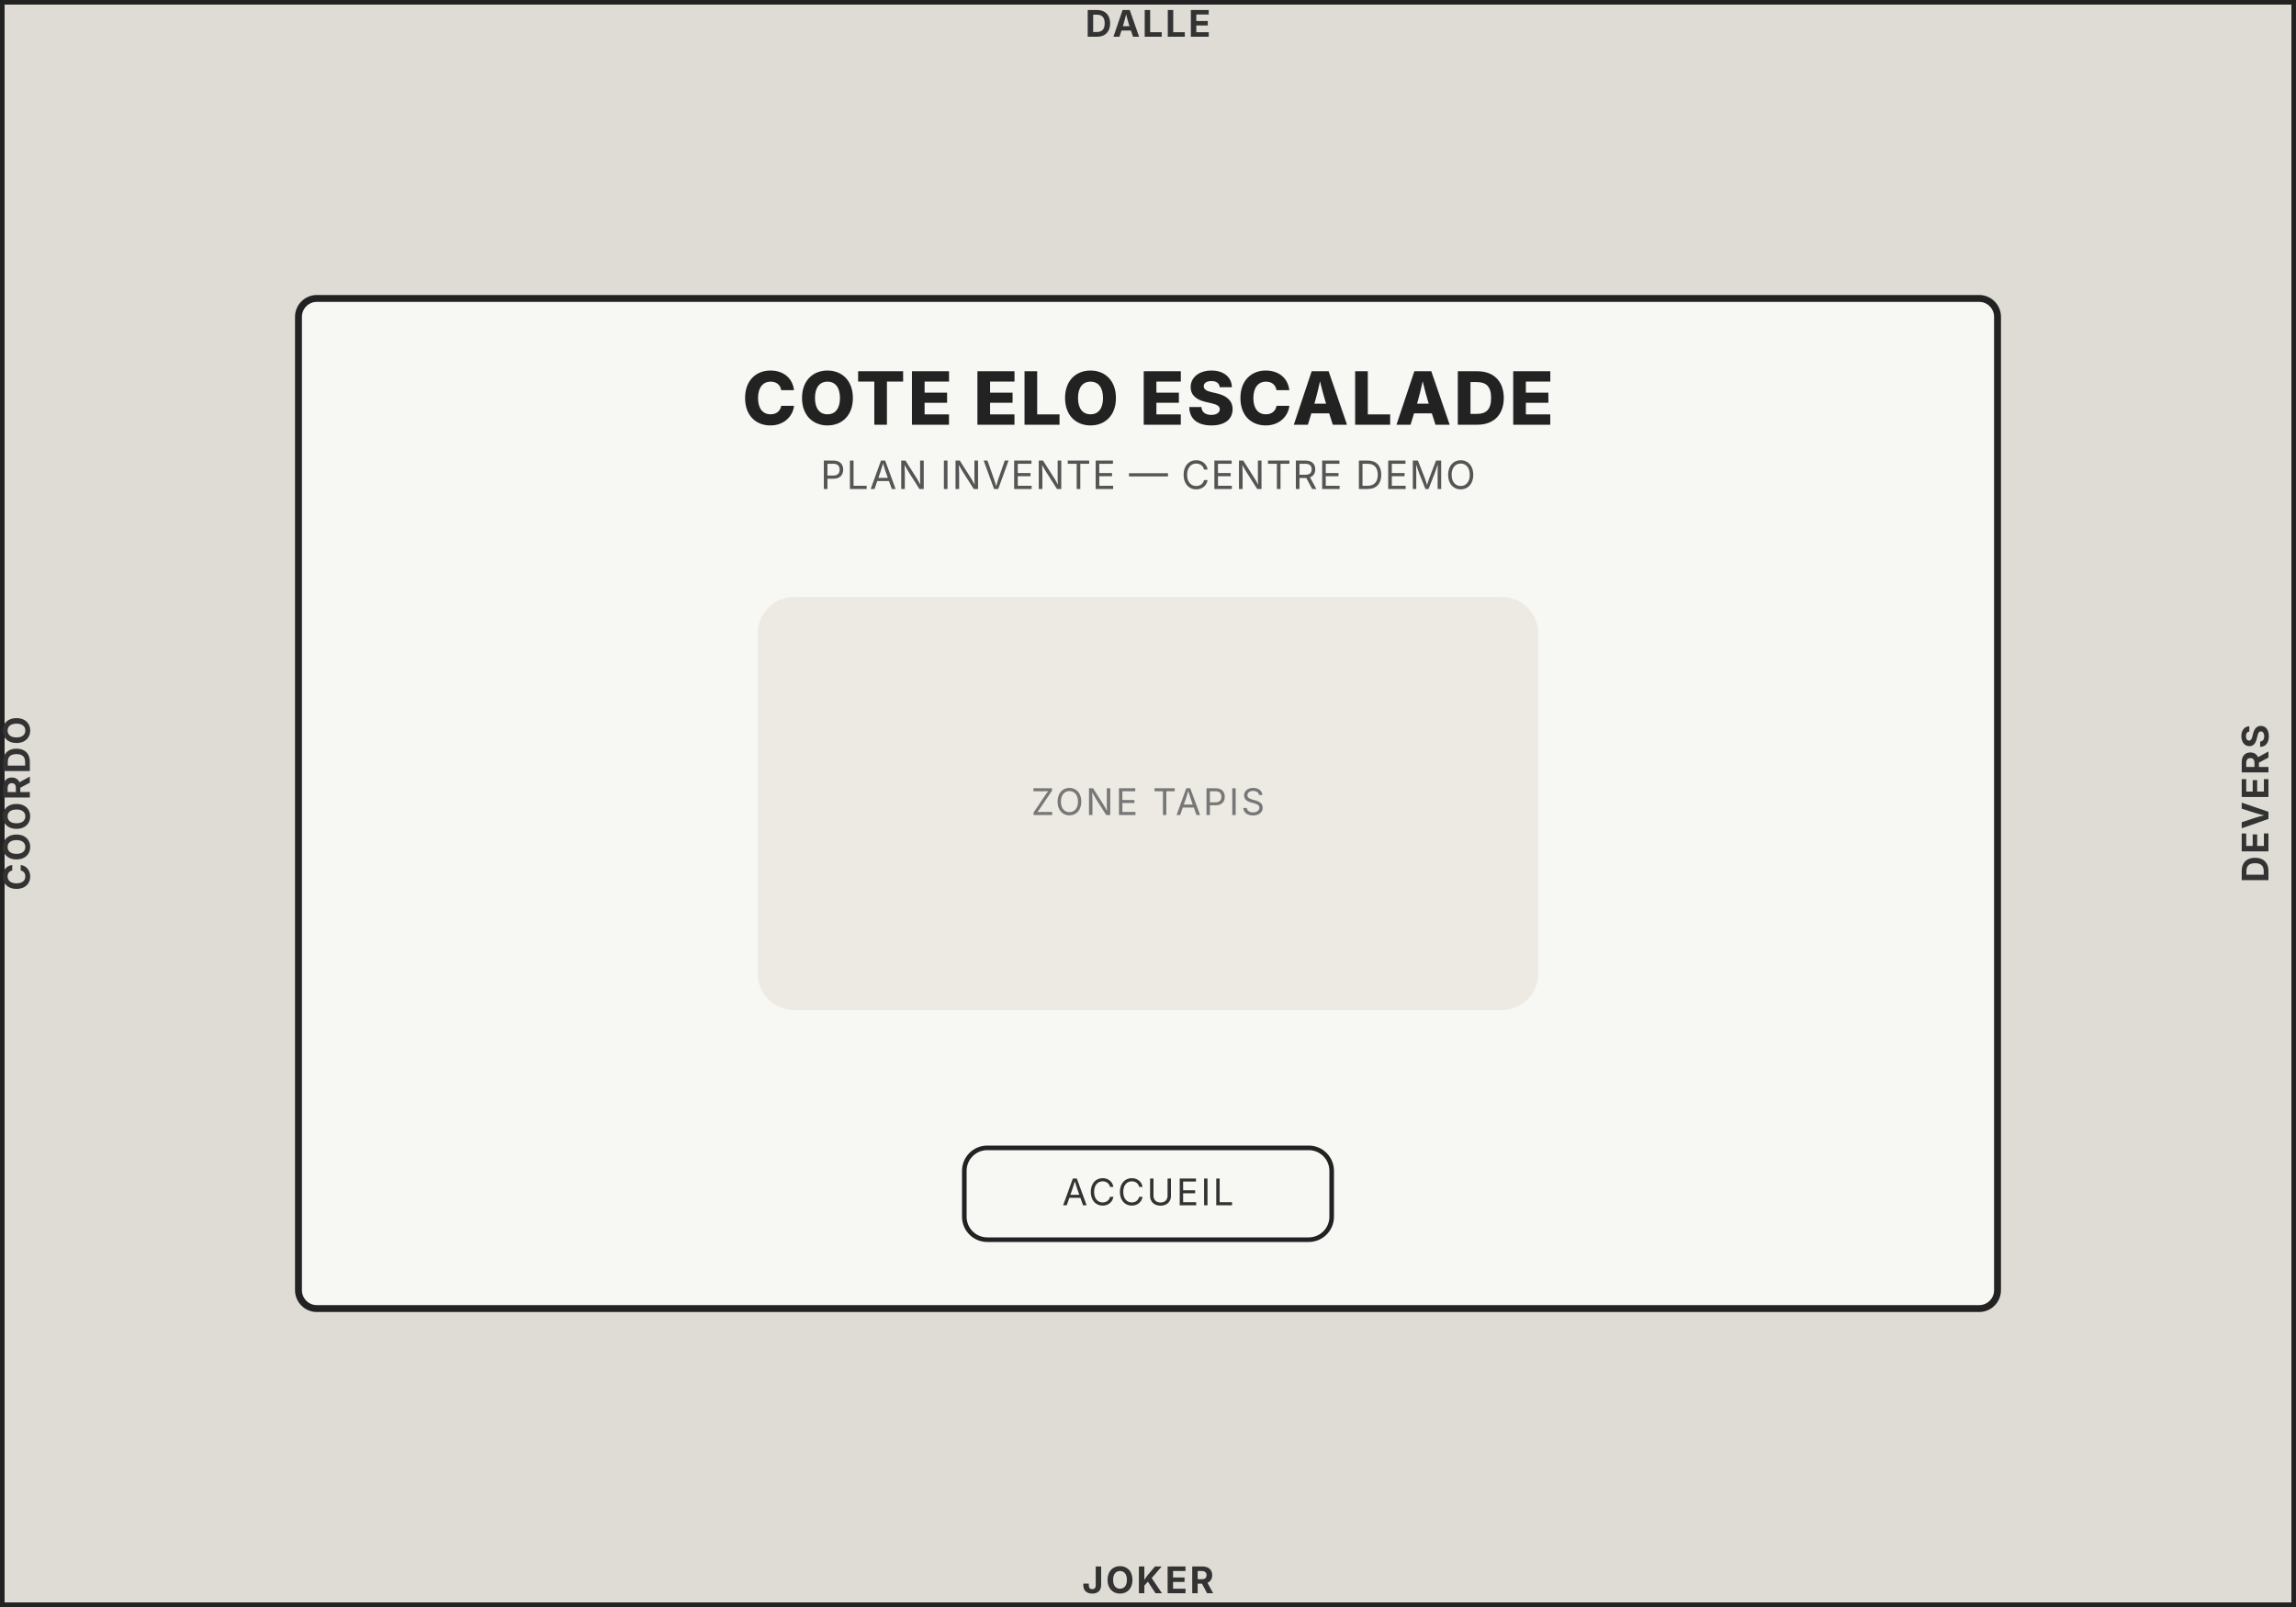
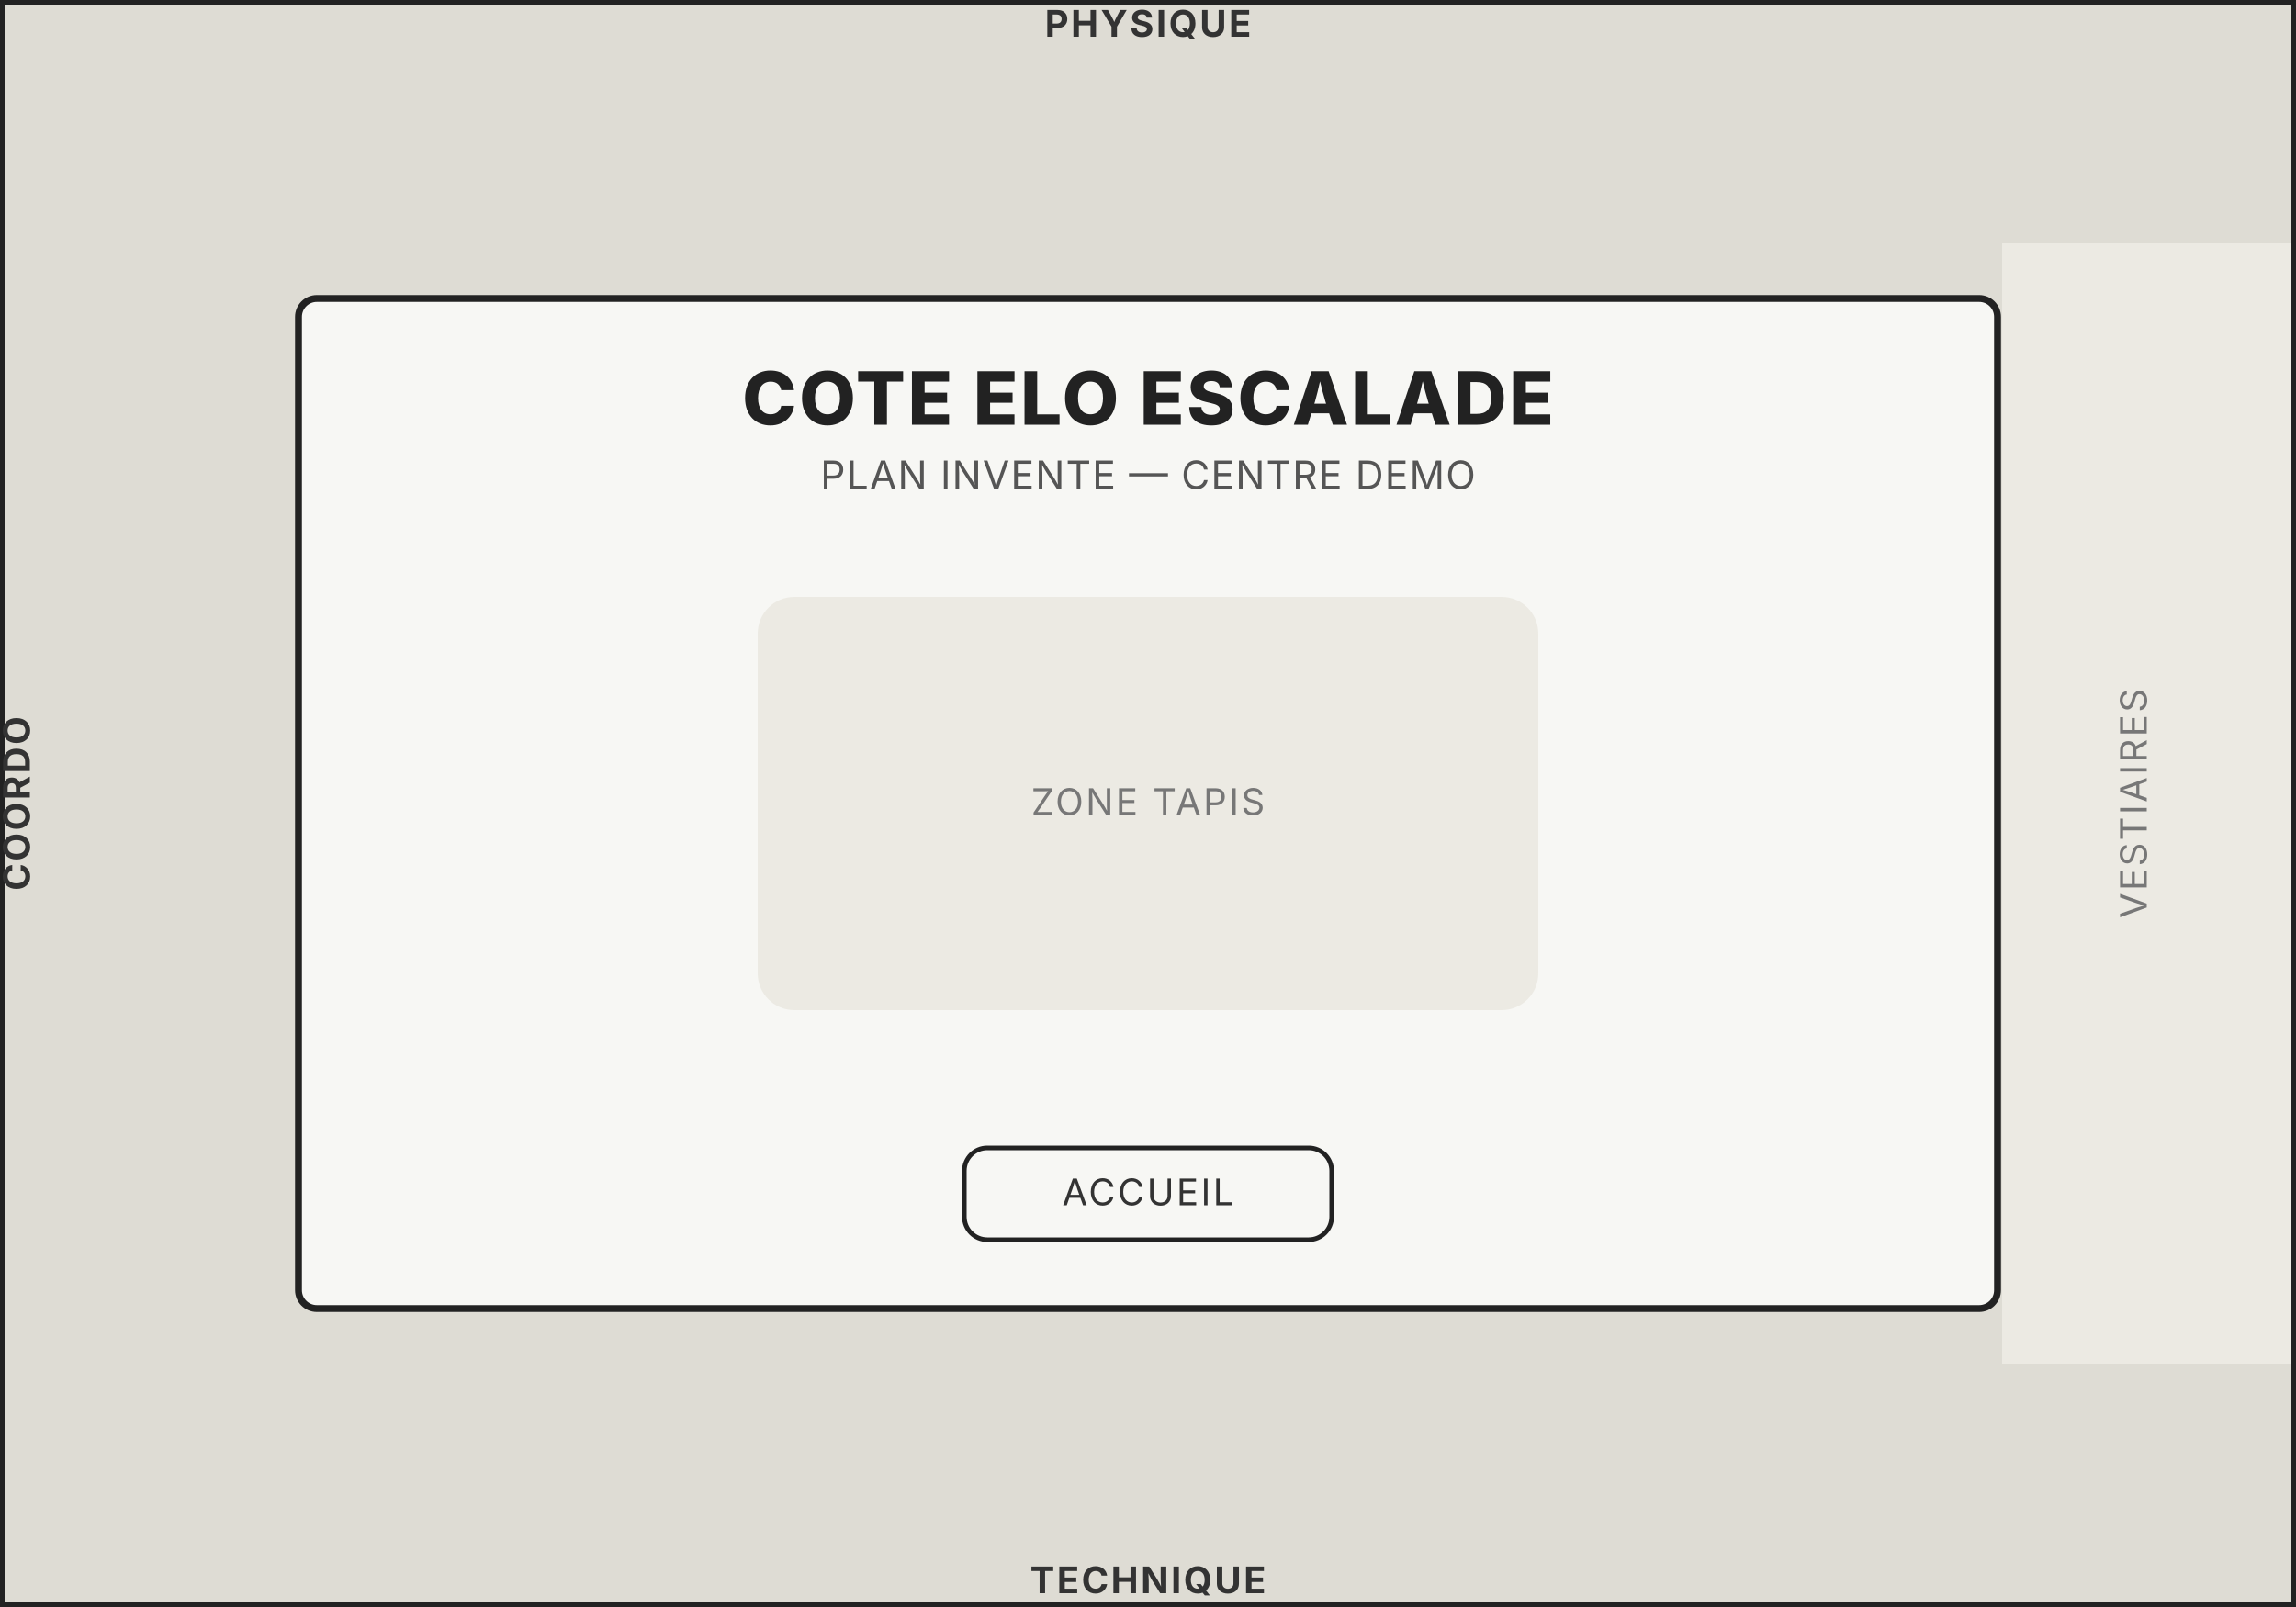
<svg xmlns="http://www.w3.org/2000/svg" viewBox="0 0 1000 700" font-family="system-ui, -apple-system, 'Segoe UI', sans-serif">
  <rect x="0" y="0" width="1000" height="700" fill="#dedcd4" stroke="#222" stroke-width="4" />
  <rect x="130" y="130" width="740" height="440" rx="8" fill="#f7f7f4" stroke="#222" stroke-width="3" />
  <text x="500" y="185" text-anchor="middle" font-size="32" font-weight="800" fill="#222" letter-spacing="1">COTE ELO ESCALADE</text>
  <text x="500" y="213" text-anchor="middle" font-size="17" fill="#555" letter-spacing="0.5">PLAN INVENTE — CENTRE DEMO</text>
  <rect x="330" y="260" width="340" height="180" rx="16" fill="#eceae3" />
  <text x="500" y="355" text-anchor="middle" font-size="16" fill="#777" letter-spacing="1">ZONE TAPIS</text>
  <rect x="420" y="500" width="160" height="40" rx="10" fill="none" stroke="#222" stroke-width="2" />
  <text x="500" y="525" text-anchor="middle" font-size="16" fill="#333" letter-spacing="1">ACCUEIL</text>
-   <text x="500" y="16" text-anchor="middle" font-size="16" font-weight="700" fill="#333" letter-spacing="1">DALLE</text>
-   <text x="988" y="350" text-anchor="middle" font-size="16" font-weight="700" fill="#333" letter-spacing="1" transform="rotate(-90 988 350)">DEVERS</text>
-   <text x="500" y="694" text-anchor="middle" font-size="16" font-weight="700" fill="#333" letter-spacing="1">JOKER</text>
+   <rect x="872" y="106" width="126" height="488" fill="#eceae3" />
+   <text x="935" y="350" text-anchor="middle" font-size="16" fill="#777" letter-spacing="1" transform="rotate(-90 935 350)">VESTIAIRES</text>
+   <text x="500" y="16" text-anchor="middle" font-size="16" font-weight="700" fill="#333" letter-spacing="1">PHYSIQUE</text>
+   <text x="500" y="694" text-anchor="middle" font-size="16" font-weight="700" fill="#333" letter-spacing="1">TECHNIQUE</text>
  <text x="13" y="350" text-anchor="middle" font-size="16" font-weight="700" fill="#333" letter-spacing="1" transform="rotate(-90 13 350)">COORDO</text>
</svg>
